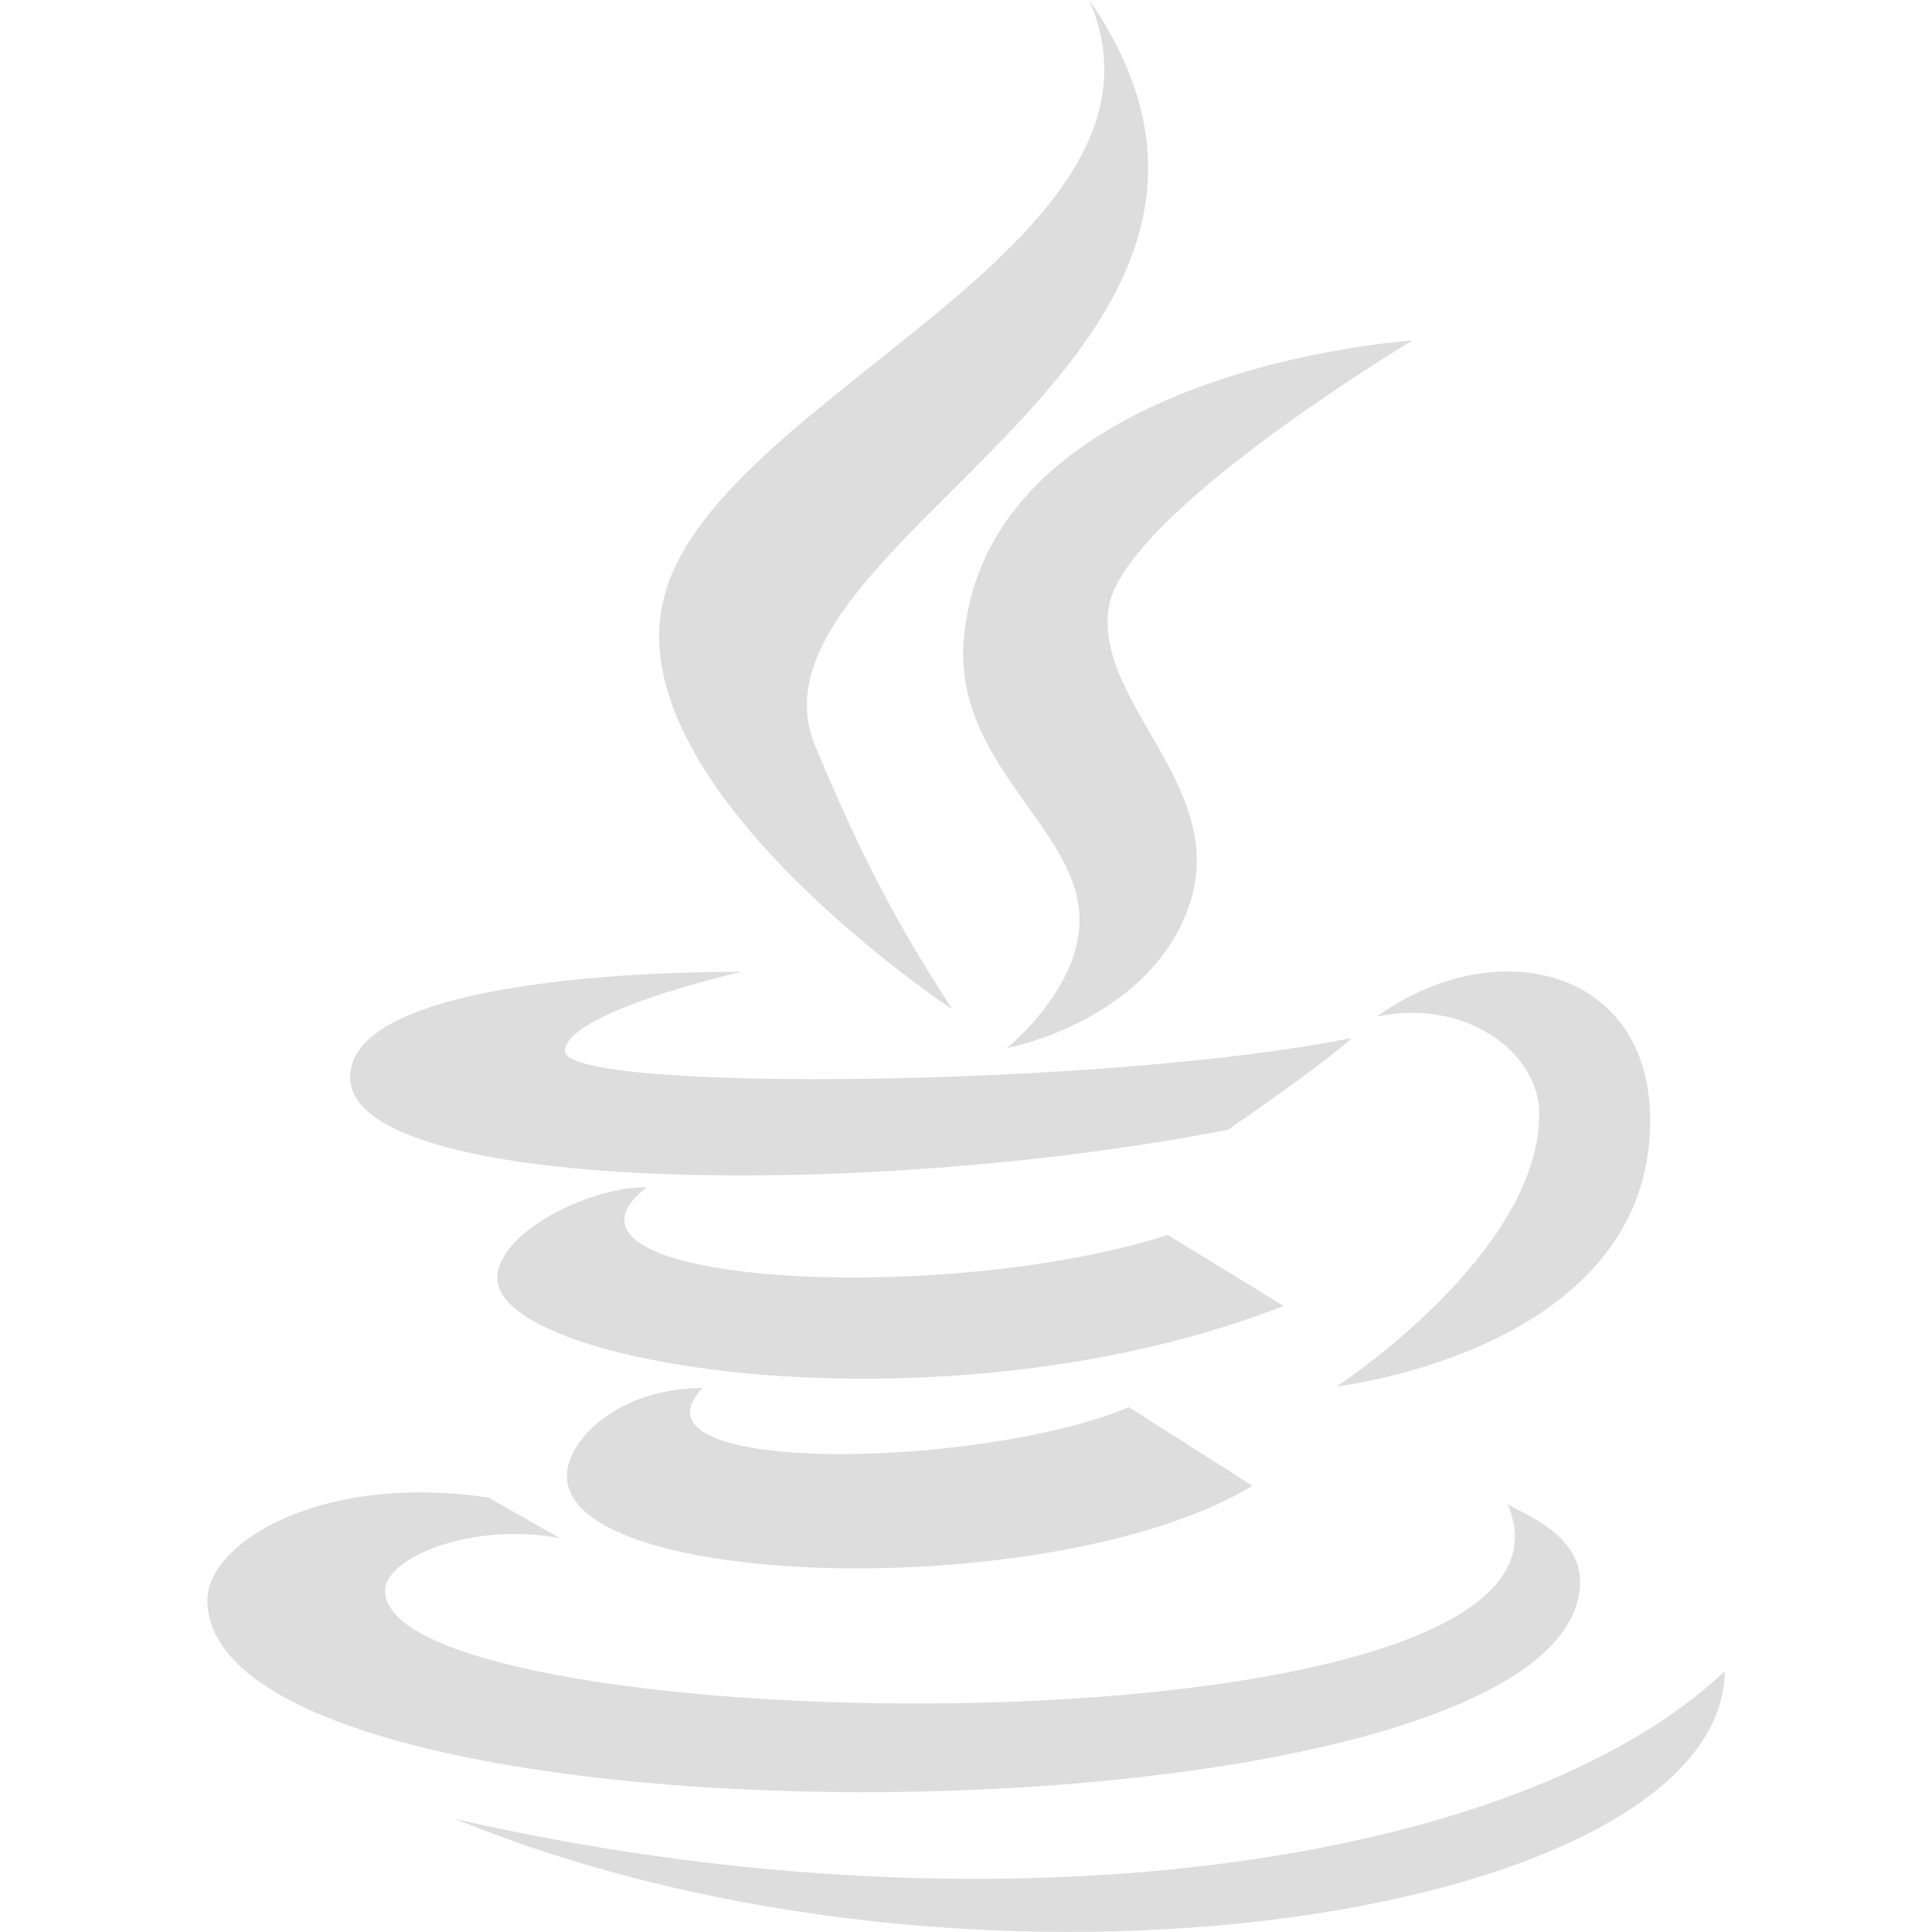
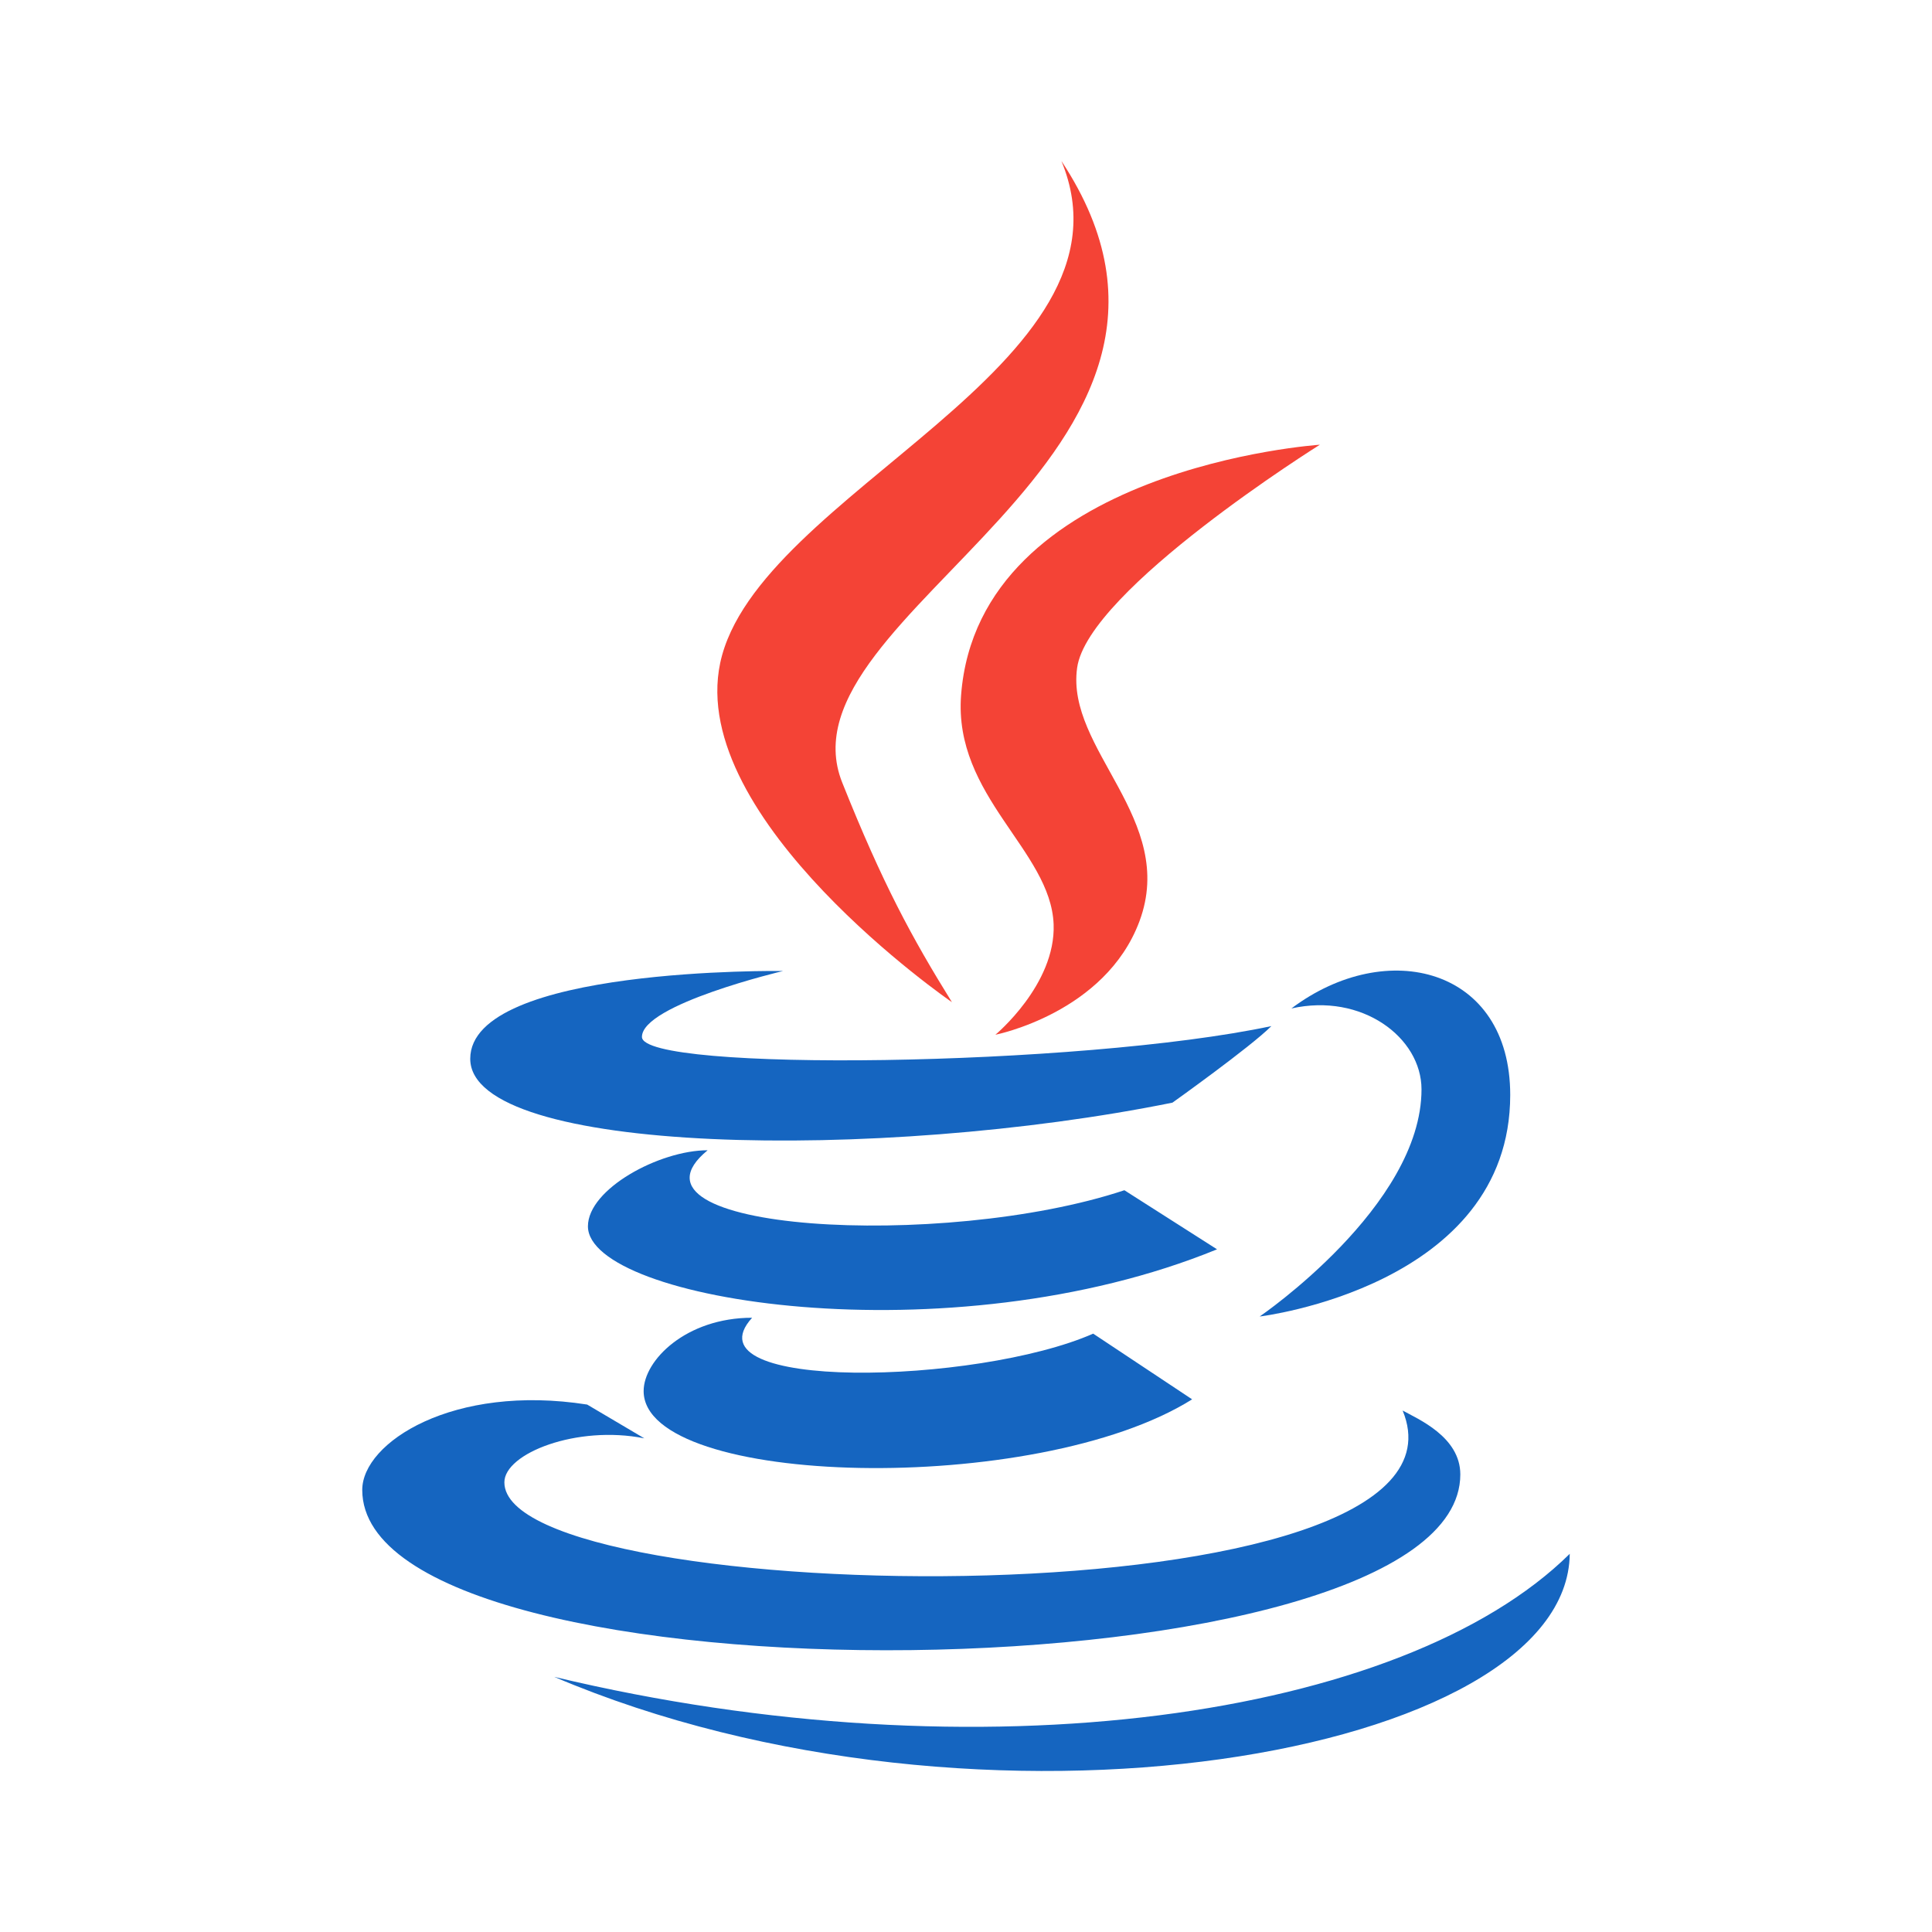
- <svg xmlns="http://www.w3.org/2000/svg" viewBox="0 0 50 50">
-   <path fill="#dddddd" d="M 28.188 -0.004 C 30.938 6.359 18.32 10.289 17.152 15.594 C 16.074 20.461 24.641 26.121 24.645 26.121 C 23.344 24.105 22.402 22.441 21.098 19.305 C 18.891 14 34.531 9.203 28.188 -0.004 Z M 36.551 8.812 C 36.551 8.812 25.504 9.512 24.941 16.582 C 24.691 19.73 27.844 21.41 27.938 23.703 C 28.008 25.57 26.051 27.129 26.051 27.129 C 26.051 27.129 29.602 26.461 30.715 23.605 C 31.945 20.438 28.328 18.273 28.691 15.738 C 29.043 13.312 36.551 8.812 36.551 8.812 Z M 39.23 25.145 C 38.074 25.094 36.789 25.477 35.625 26.312 C 37.906 25.824 39.836 27.219 39.836 28.828 C 39.836 32.453 34.598 35.879 34.598 35.879 C 34.598 35.879 42.707 34.953 42.707 29 C 42.707 26.539 41.152 25.234 39.23 25.145 Z M 19.184 25.152 C 19.184 25.152 9.062 25.016 9.062 27.879 C 9.062 30.871 22.316 31.082 31.781 29.238 C 31.781 29.238 34.309 27.508 34.98 26.863 C 28.777 28.129 14.621 28.297 14.621 27.203 C 14.621 26.191 19.184 25.152 19.184 25.152 Z M 16.738 30.723 C 15.188 30.723 12.871 31.922 12.871 33.078 C 12.871 35.402 24.562 37.195 33.219 33.797 L 30.223 31.961 C 24.355 33.84 13.539 33.238 16.738 30.723 Z M 18.18 35.922 C 16.051 35.922 14.672 37.234 14.672 38.203 C 14.672 41.188 27.379 41.488 32.414 38.453 L 29.215 36.418 C 25.453 38.008 16.008 38.223 18.18 35.922 Z M 11.09 38.625 C 7.621 38.555 5.367 40.113 5.367 41.406 C 5.363 48.281 40.891 47.949 40.891 40.922 C 40.891 39.758 39.516 39.203 39.02 38.938 C 41.922 45.656 9.969 45.137 9.969 41.172 C 9.969 40.27 12.312 39.383 14.492 39.809 L 12.645 38.758 C 12.102 38.676 11.582 38.633 11.09 38.625 Z M 44.637 43.25 C 39.234 48.367 25.547 50.234 11.781 47.074 C 25.543 52.703 44.566 49.535 44.637 43.25 Z" />
+ <svg xmlns="http://www.w3.org/2000/svg" viewBox="0 0 48 48" width="480px" height="480px">
+   <g>
+     <path fill="#F44336" d="M23.65,24.898c-0.998-1.609-1.722-2.943-2.725-5.455C19.229,15.2,31.24,11.366,26.37,3.999c2.111,5.089-7.577,8.235-8.477,12.473C17.07,20.37,23.645,24.898,23.65,24.898z" />
+     <path fill="#F44336" d="M23.878,17.27c-0.192,2.516,2.229,3.857,2.299,5.695c0.056,1.496-1.447,2.743-1.447,2.743s2.728-0.536,3.579-2.818c0.945-2.534-1.834-4.269-1.548-6.298c0.267-1.938,6.031-5.543,6.031-5.543S24.311,11.611,23.878,17.27z" />
+   </g>
+   <g>
+     <path fill="#1565C0" d="M32.084,25.055c1.754-0.394,3.233,0.723,3.233,2.01c0,2.901-4.021,5.643-4.021,5.643s6.225-0.742,6.225-5.505C37.521,24.053,34.464,23.266,32.084,25.055z" />
+     <path fill="#1565C0" d="M29.129,27.395c0,0,1.941-1.383,2.458-1.902c-4.763,1.011-15.638,1.147-15.638,0.269c0-0.809,3.507-1.638,3.507-1.638s-7.773-0.112-7.773,2.181C11.683,28.695,21.858,28.866,29.129,27.395z" />
+     <path fill="#1565C0" d="M27.935,29.571c-4.509,1.499-12.814,1.02-10.354-0.993c-1.198,0-2.974,0.963-2.974,1.889c0,1.857,8.982,3.291,15.63,0.572L27.935,29.571z" />
+     <path fill="#1565C0" d="M18.686,32.739c-1.636,0-2.695,1.054-2.695,1.822c0,2.391,9.76,2.632,13.627,0.205l-2.458-1.632C24.271,34.404,17.014,34.579,18.686,32.739z" />
+     <path fill="#1565C0" d="M36.281,36.632c0-0.936-1.055-1.377-1.433-1.588c2.228,5.373-22.317,4.956-22.317,1.784c0-0.721,1.807-1.427,3.477-1.093l-1.42-0.839C11.26,34.374,9,35.837,9,37.017C9,42.52,36.281,42.255,36.281,36.632z" />
+     <path fill="#1565C0" d="M39,38.604c-4.146,4.095-14.659,5.587-25.231,3.057C24.341,46.164,38.95,43.628,39,38.604z" />
+   </g>
</svg>
